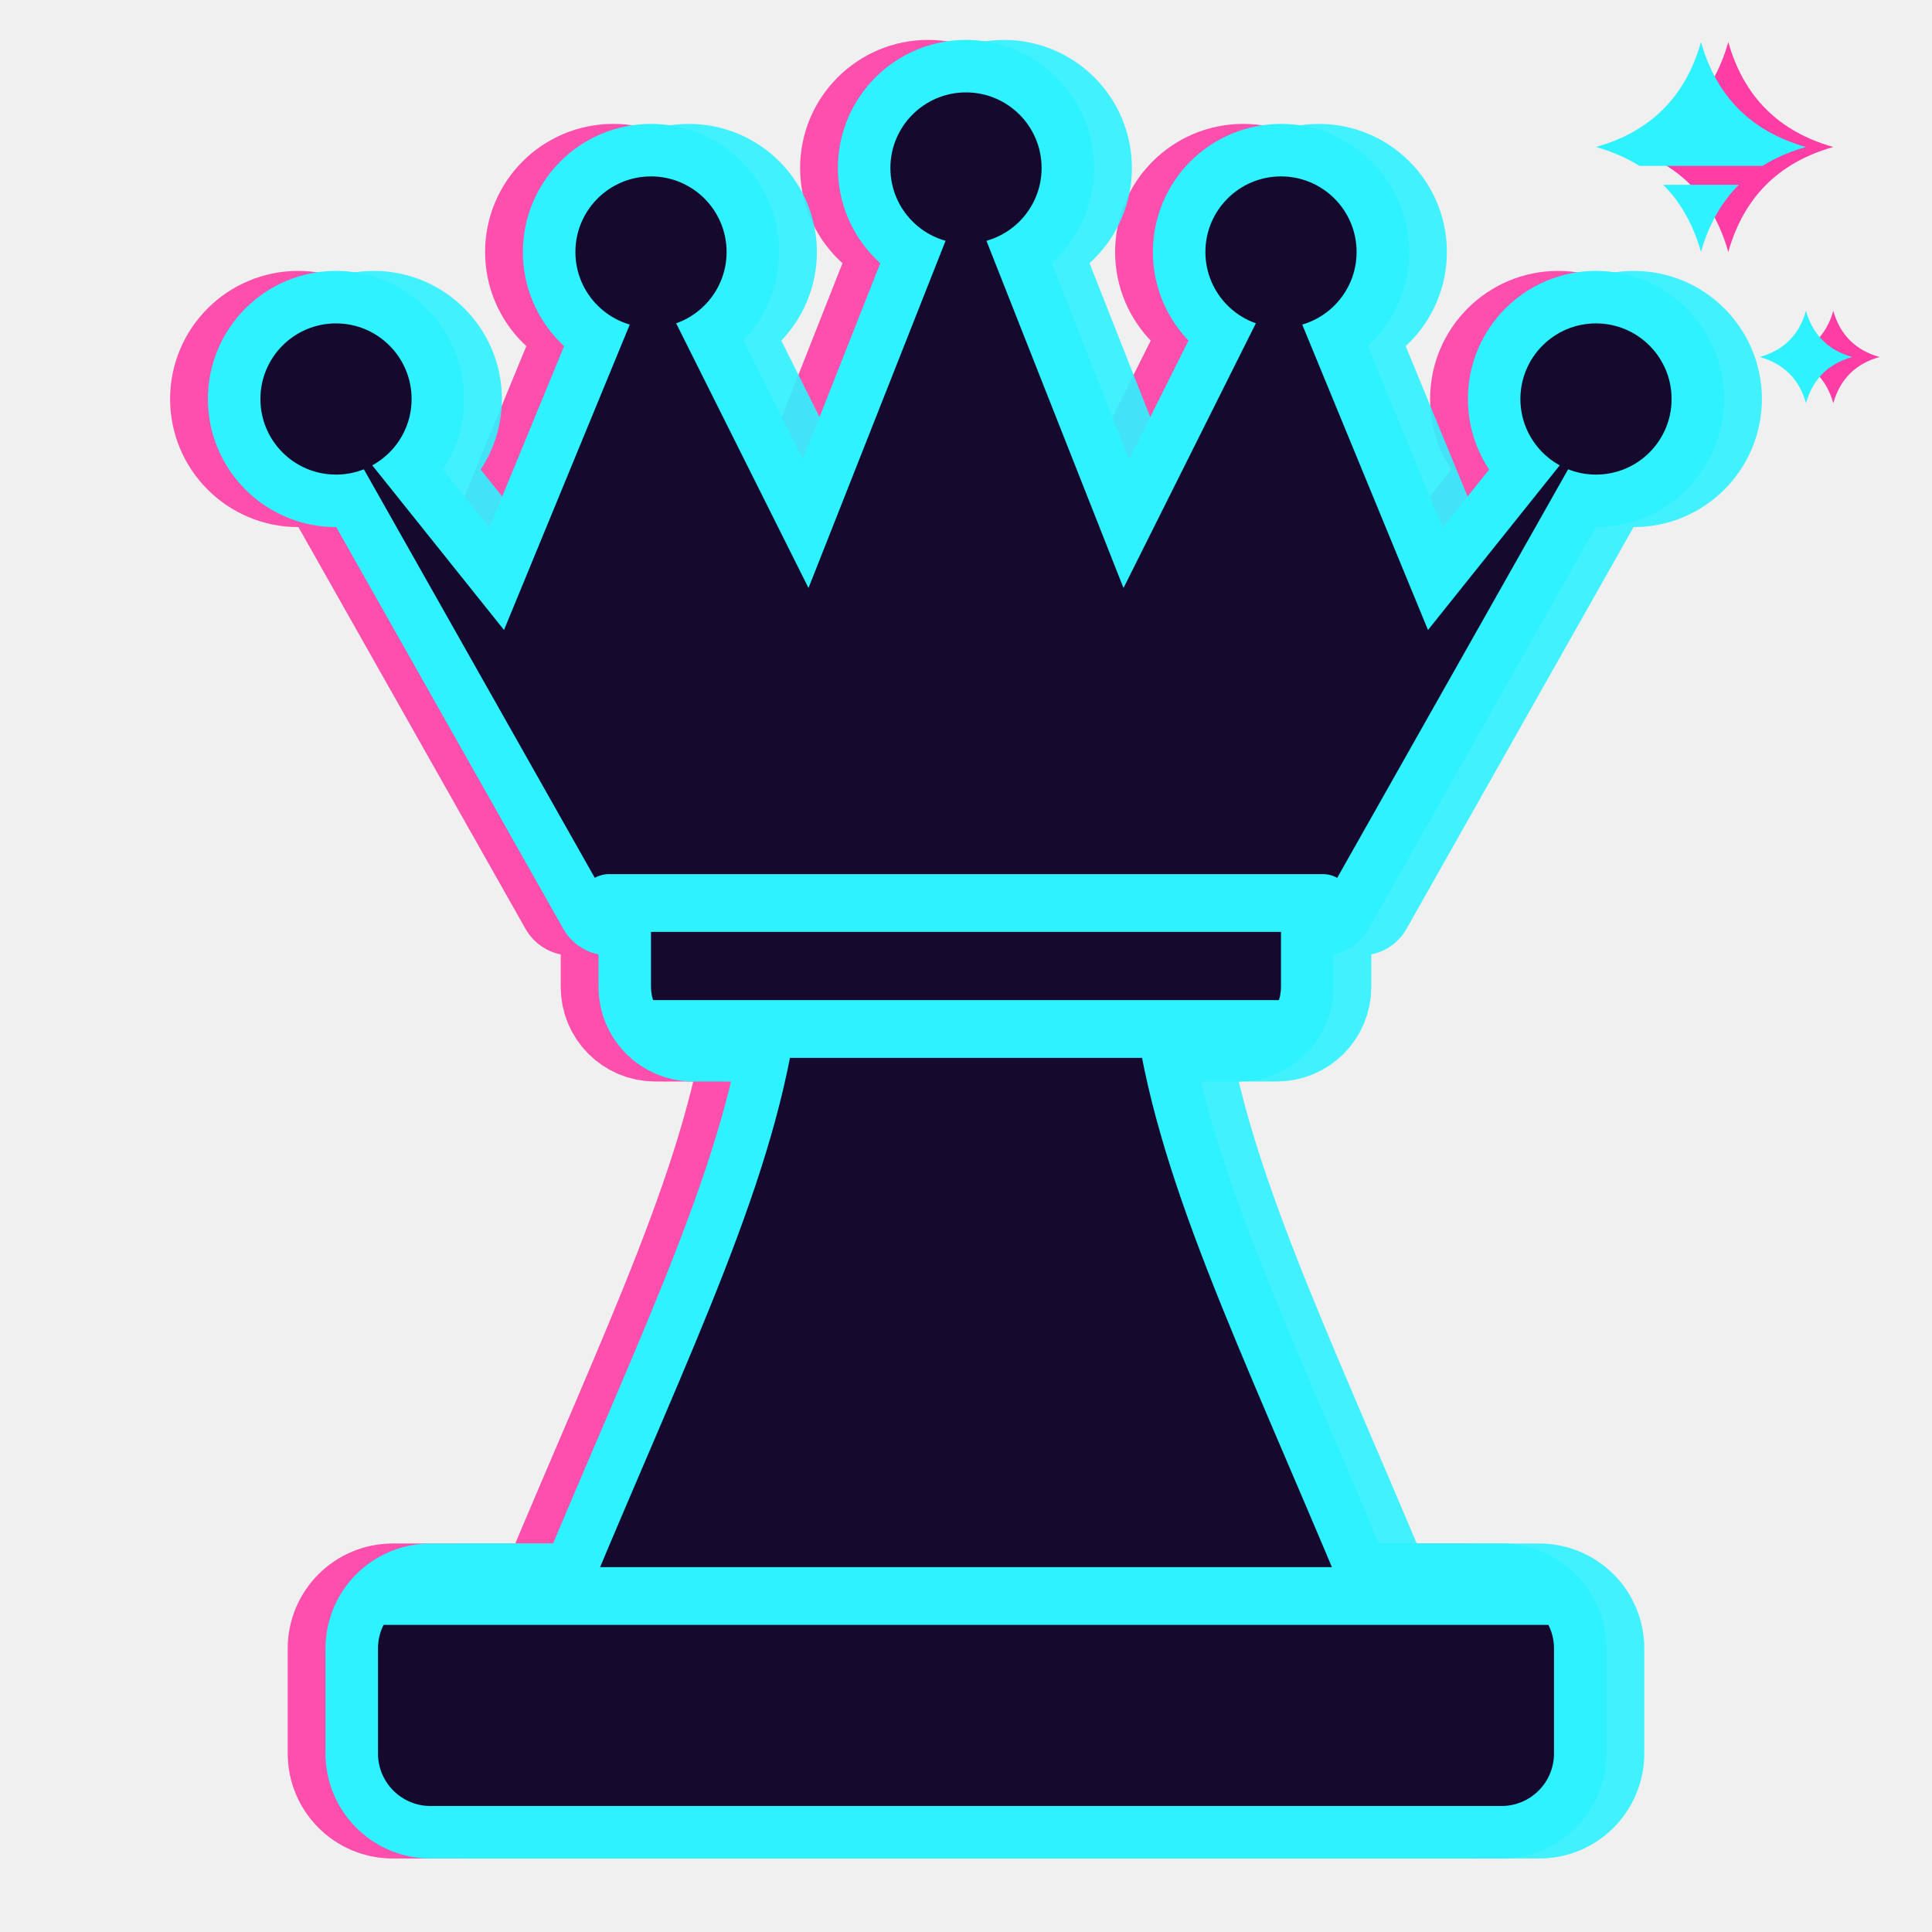
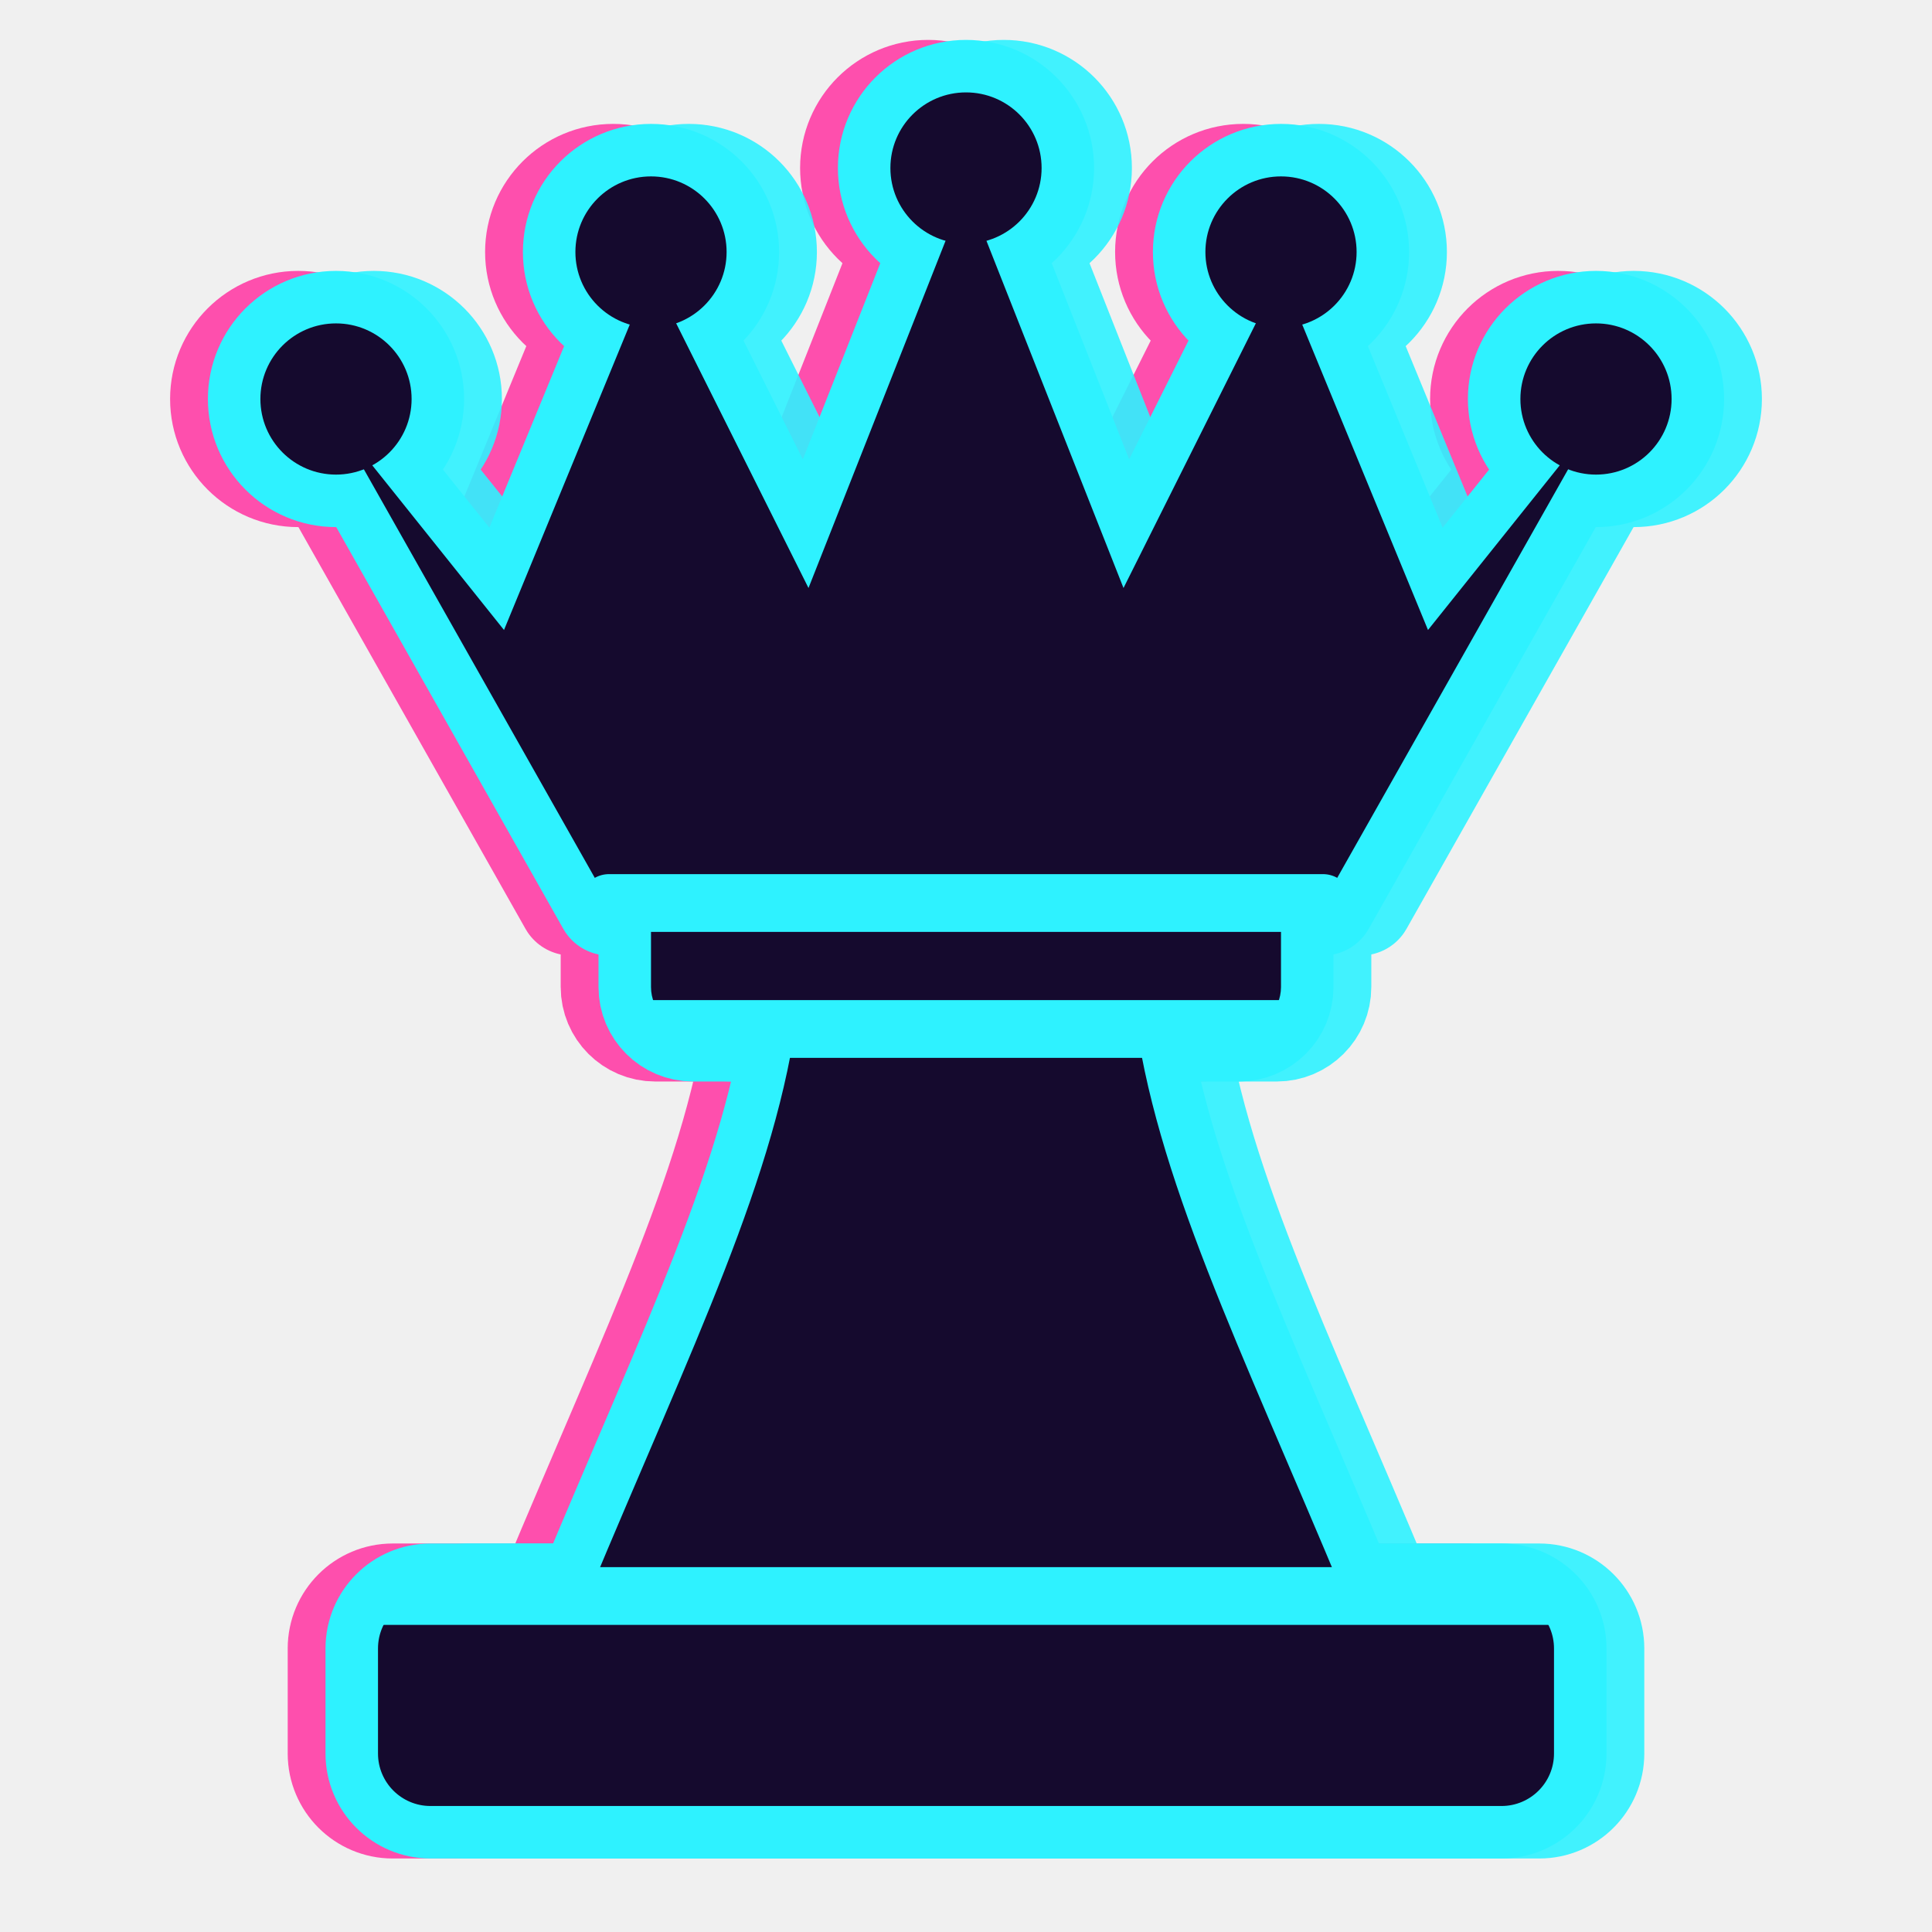
<svg xmlns="http://www.w3.org/2000/svg" viewBox="4 2 92 92">
  <g fill="#ff3da5" stroke="#ff3da5" stroke-width="5.0" stroke-linejoin="round" opacity="0.9" transform="translate(-1.8 0)">
    <rect x="22" y="78" width="56" height="10" rx="2.5" />
    <path d="M32 78 C37 66 41 58 42 50 H58 C59 58 63 66 68 78 Z" />
    <rect x="35" y="44" width="30" height="7" rx="2" />
    <path d="M33 45 L20 22 L28 32 L35 15 L42.5 30 L50 11 L57.5 30 L65 15 L72 32 L80 22 L67 45 Z" />
    <circle cx="20" cy="21" r="3.6" />
    <circle cx="35" cy="14" r="3.6" />
    <circle cx="50" cy="10" r="3.6" />
    <circle cx="65" cy="14" r="3.6" />
    <circle cx="80" cy="21" r="3.6" />
  </g>
  <g fill="#2ef2ff" stroke="#2ef2ff" stroke-width="5.0" stroke-linejoin="round" opacity="0.9" transform="translate(1.8 0)">
    <rect x="22" y="78" width="56" height="10" rx="2.5" />
    <path d="M32 78 C37 66 41 58 42 50 H58 C59 58 63 66 68 78 Z" />
    <rect x="35" y="44" width="30" height="7" rx="2" />
    <path d="M33 45 L20 22 L28 32 L35 15 L42.5 30 L50 11 L57.5 30 L65 15 L72 32 L80 22 L67 45 Z" />
    <circle cx="20" cy="21" r="3.6" />
    <circle cx="35" cy="14" r="3.6" />
    <circle cx="50" cy="10" r="3.6" />
    <circle cx="65" cy="14" r="3.6" />
    <circle cx="80" cy="21" r="3.6" />
  </g>
  <g fill="#2ef2ff" stroke="#2ef2ff" stroke-width="5.0" stroke-linejoin="round">
    <rect x="22" y="78" width="56" height="10" rx="2.5" />
    <path d="M32 78 C37 66 41 58 42 50 H58 C59 58 63 66 68 78 Z" />
    <rect x="35" y="44" width="30" height="7" rx="2" />
    <path d="M33 45 L20 22 L28 32 L35 15 L42.5 30 L50 11 L57.5 30 L65 15 L72 32 L80 22 L67 45 Z" />
    <circle cx="20" cy="21" r="3.6" />
    <circle cx="35" cy="14" r="3.6" />
    <circle cx="50" cy="10" r="3.6" />
    <circle cx="65" cy="14" r="3.6" />
    <circle cx="80" cy="21" r="3.6" />
  </g>
  <g fill="#150a2e">
    <rect x="22" y="78" width="56" height="10" rx="2.5" />
    <path d="M32 78 C37 66 41 58 42 50 H58 C59 58 63 66 68 78 Z" />
    <rect x="35" y="44" width="30" height="7" rx="2" />
    <path d="M33 45 L20 22 L28 32 L35 15 L42.5 30 L50 11 L57.5 30 L65 15 L72 32 L80 22 L67 45 Z" />
    <circle cx="20" cy="21" r="3.6" />
    <circle cx="35" cy="14" r="3.6" />
    <circle cx="50" cy="10" r="3.6" />
    <circle cx="65" cy="14" r="3.6" />
    <circle cx="80" cy="21" r="3.6" />
  </g>
  <g fill="none" stroke="#2ef2ff" stroke-width="2.75" stroke-linecap="round">
    <path d="M22 78 H78" />
    <path d="M35 51 H65" />
    <path d="M33 45 H67" />
  </g>
-   <defs>
-     <mask id="cybQm">
-       <rect x="70" y="0" width="30" height="30" fill="#fff" />
-       <rect x="70" y="9.9" width="30" height="0.9" fill="#000" />
-     </mask>
-   </defs>
-   <g transform="translate(1.3 0)">
-     <path d="M85 4 Q86.1 7.9 90 9 Q86.1 10.1 85 14 Q83.9 10.1 80 9 Q83.9 7.9 85 4 Z" fill="#ff3da5" />
-     <path d="M90 16.8 Q90.484 18.516 92.2 19 Q90.484 19.484 90 21.2 Q89.516 19.484 87.8 19 Q89.516 18.516 90 16.8 Z" fill="#ff3da5" />
-   </g>
-   <g mask="url(#cybQm)">
-     <path d="M85 4 Q86.1 7.9 90 9 Q86.1 10.1 85 14 Q83.9 10.1 80 9 Q83.9 7.9 85 4 Z" fill="#2ef2ff" />
-     <path d="M90 16.8 Q90.484 18.516 92.2 19 Q90.484 19.484 90 21.2 Q89.516 19.484 87.8 19 Q89.516 18.516 90 16.8 Z" fill="#2ef2ff" />
-   </g>
</svg>
